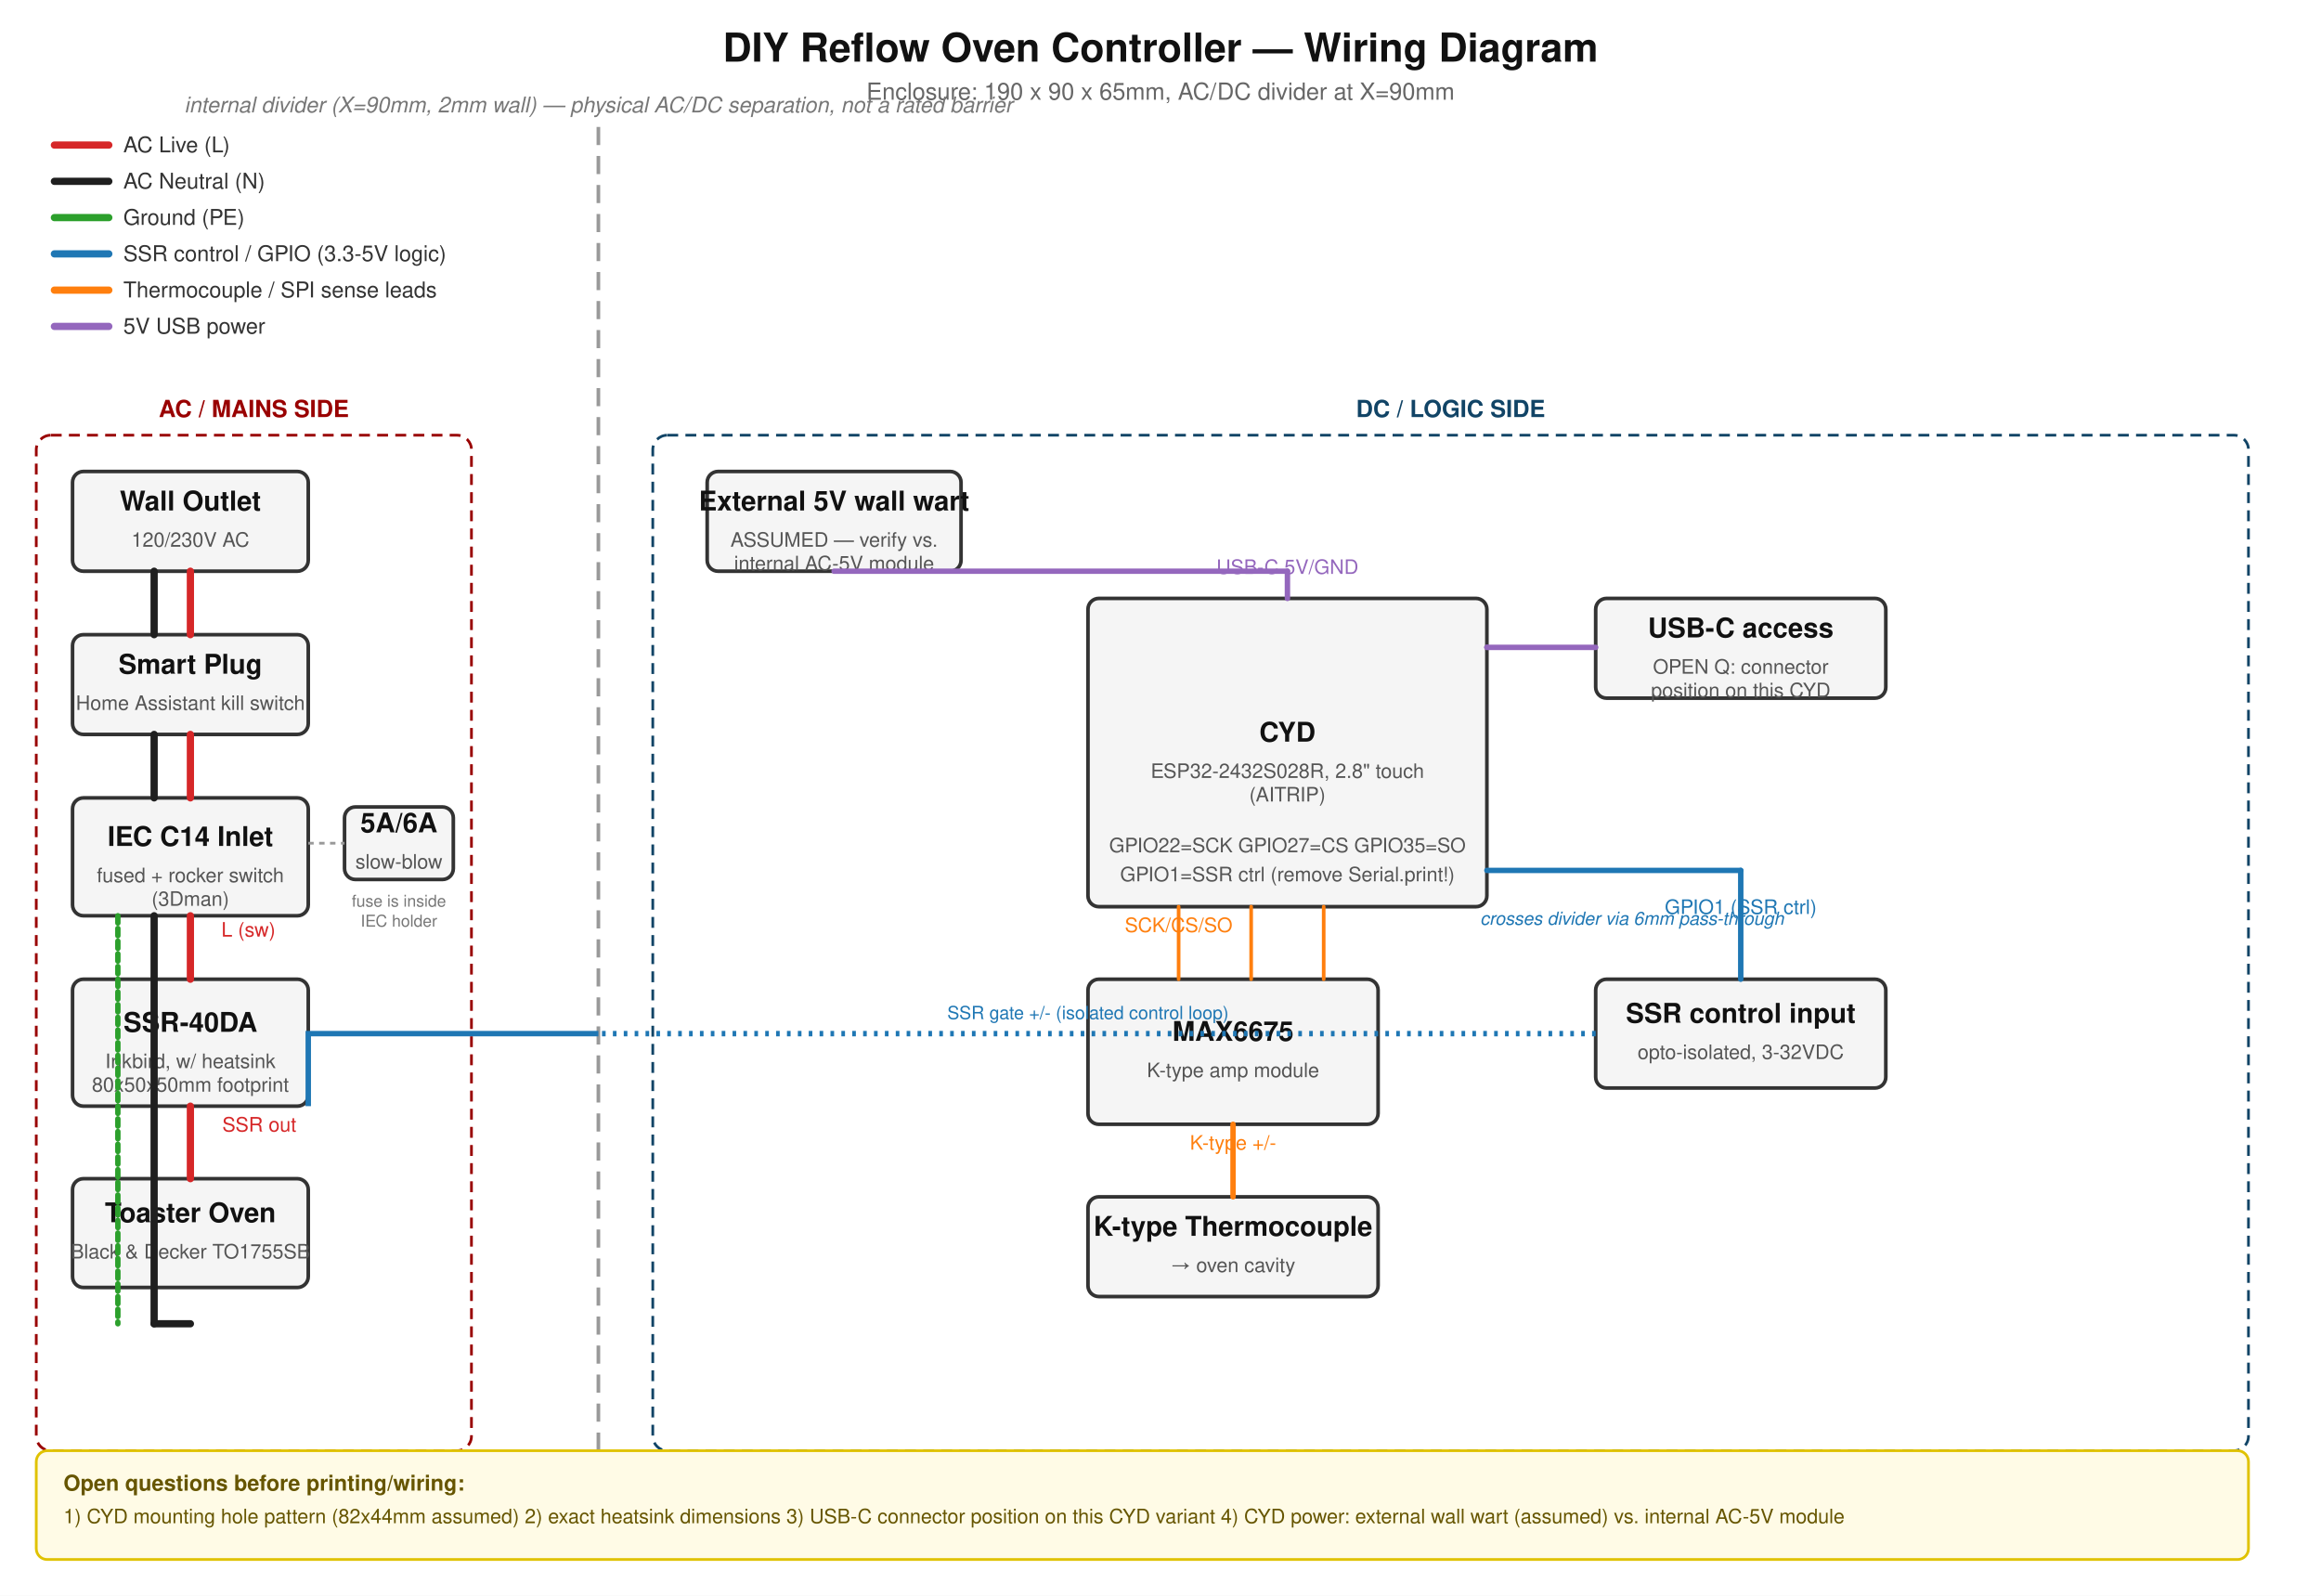
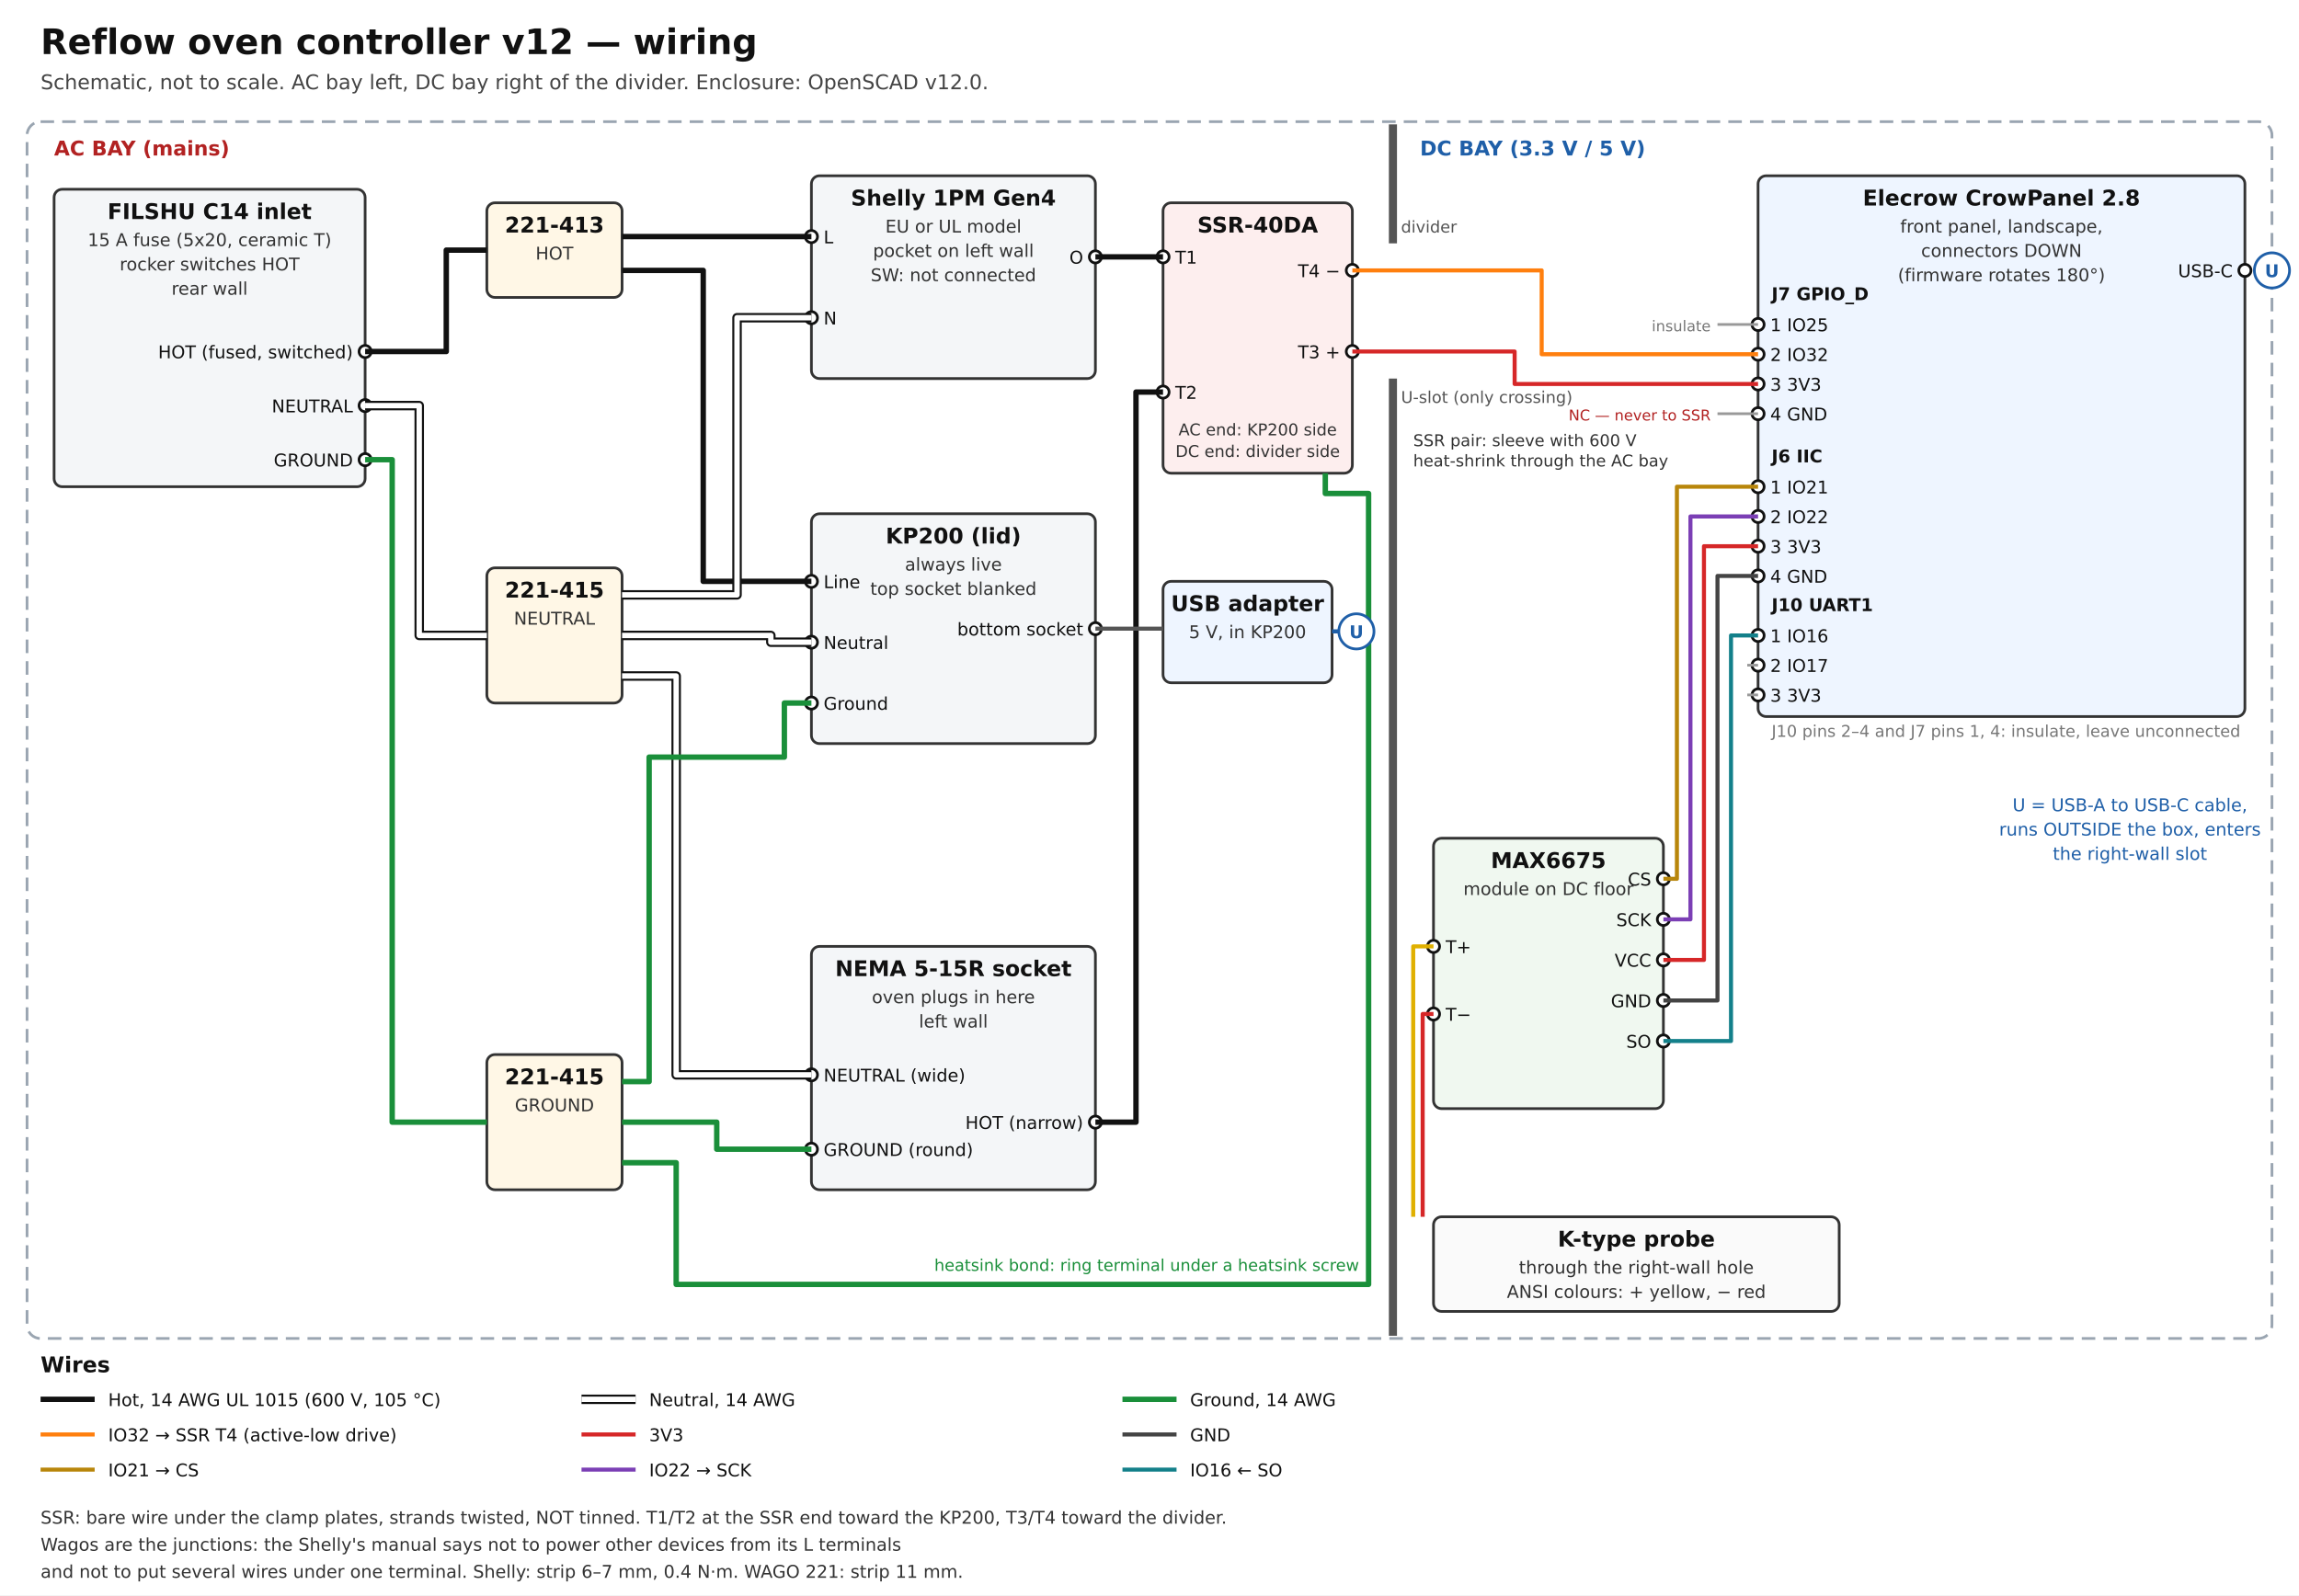
- <svg xmlns="http://www.w3.org/2000/svg" viewBox="0 0 1280 880" font-family="Helvetica,Arial,sans-serif">
-   <rect width="1280" height="880" fill="white" />
-   <text x="640.0" y="34" text-anchor="middle" font-family="Helvetica,Arial,sans-serif" font-size="22" font-weight="700" font-style="normal" fill="#111">DIY Reflow Oven Controller — Wiring Diagram</text>
-   <text x="640.0" y="55" text-anchor="middle" font-family="Helvetica,Arial,sans-serif" font-size="13" font-weight="400" font-style="normal" fill="#666">Enclosure: 190 x 90 x 65mm, AC/DC divider at X=90mm</text>
-   <line x1="30" y1="80" x2="60" y2="80" stroke="#d62728" stroke-width="4" stroke-linecap="round" />
-   <text x="68" y="84" text-anchor="start" font-family="Helvetica,Arial,sans-serif" font-size="12" font-weight="400" font-style="normal" fill="#333">AC Live (L)</text>
-   <line x1="30" y1="100" x2="60" y2="100" stroke="#1f1f1f" stroke-width="4" stroke-linecap="round" />
-   <text x="68" y="104" text-anchor="start" font-family="Helvetica,Arial,sans-serif" font-size="12" font-weight="400" font-style="normal" fill="#333">AC Neutral (N)</text>
-   <line x1="30" y1="120" x2="60" y2="120" stroke="#2ca02c" stroke-width="4" stroke-linecap="round" />
-   <text x="68" y="124" text-anchor="start" font-family="Helvetica,Arial,sans-serif" font-size="12" font-weight="400" font-style="normal" fill="#333">Ground (PE)</text>
-   <line x1="30" y1="140" x2="60" y2="140" stroke="#1f77b4" stroke-width="4" stroke-linecap="round" />
-   <text x="68" y="144" text-anchor="start" font-family="Helvetica,Arial,sans-serif" font-size="12" font-weight="400" font-style="normal" fill="#333">SSR control / GPIO (3.3-5V logic)</text>
-   <line x1="30" y1="160" x2="60" y2="160" stroke="#ff7f0e" stroke-width="4" stroke-linecap="round" />
-   <text x="68" y="164" text-anchor="start" font-family="Helvetica,Arial,sans-serif" font-size="12" font-weight="400" font-style="normal" fill="#333">Thermocouple / SPI sense leads</text>
-   <line x1="30" y1="180" x2="60" y2="180" stroke="#9467bd" stroke-width="4" stroke-linecap="round" />
-   <text x="68" y="184" text-anchor="start" font-family="Helvetica,Arial,sans-serif" font-size="12" font-weight="400" font-style="normal" fill="#333">5V USB power</text>
-   <text x="140" y="230" text-anchor="middle" font-family="Helvetica,Arial,sans-serif" font-size="13" font-weight="700" font-style="normal" fill="#990000">AC / MAINS SIDE</text>
-   <rect x="20" y="240" width="240" height="560" fill="none" stroke="#900" stroke-width="1.5" stroke-dasharray="6,4" rx="8" />
-   <rect x="40" y="260" width="130" height="55" rx="6" fill="#f5f5f5" stroke="#333333" stroke-width="2" />
-   <text x="105.0" y="281.5" text-anchor="middle" font-family="Helvetica,Arial,sans-serif" font-size="15" font-weight="600" fill="#111">Wall Outlet</text>
-   <text x="105.0" y="301.5" text-anchor="middle" font-family="Helvetica,Arial,sans-serif" font-size="11" fill="#555">120/230V AC</text>
-   <rect x="40" y="350" width="130" height="55" rx="6" fill="#f5f5f5" stroke="#333333" stroke-width="2" />
-   <text x="105.0" y="371.5" text-anchor="middle" font-family="Helvetica,Arial,sans-serif" font-size="15" font-weight="600" fill="#111">Smart Plug</text>
-   <text x="105.0" y="391.5" text-anchor="middle" font-family="Helvetica,Arial,sans-serif" font-size="11" fill="#555">Home Assistant kill switch</text>
-   <rect x="40" y="440" width="130" height="65" rx="6" fill="#f5f5f5" stroke="#333333" stroke-width="2" />
-   <text x="105.0" y="466.5" text-anchor="middle" font-family="Helvetica,Arial,sans-serif" font-size="15" font-weight="600" fill="#111">IEC C14 Inlet</text>
-   <text x="105.0" y="486.5" text-anchor="middle" font-family="Helvetica,Arial,sans-serif" font-size="11" fill="#555">fused + rocker switch</text>
-   <text x="105.0" y="499.5" text-anchor="middle" font-family="Helvetica,Arial,sans-serif" font-size="11" fill="#555">(3Dman)</text>
-   <rect x="40" y="540" width="130" height="70" rx="6" fill="#f5f5f5" stroke="#333333" stroke-width="2" />
-   <text x="105.0" y="569.0" text-anchor="middle" font-family="Helvetica,Arial,sans-serif" font-size="15" font-weight="600" fill="#111">SSR-40DA</text>
-   <text x="105.0" y="589.0" text-anchor="middle" font-family="Helvetica,Arial,sans-serif" font-size="11" fill="#555">Inkbird, w/ heatsink</text>
-   <text x="105.0" y="602.0" text-anchor="middle" font-family="Helvetica,Arial,sans-serif" font-size="11" fill="#555">80x50x50mm footprint</text>
-   <rect x="40" y="650" width="130" height="60" rx="6" fill="#f5f5f5" stroke="#333333" stroke-width="2" />
-   <text x="105.0" y="674.0" text-anchor="middle" font-family="Helvetica,Arial,sans-serif" font-size="15" font-weight="600" fill="#111">Toaster Oven</text>
-   <text x="105.0" y="694.0" text-anchor="middle" font-family="Helvetica,Arial,sans-serif" font-size="11" fill="#555">Black &amp; Decker TO1755SB</text>
-   <rect x="190" y="445" width="60" height="40" rx="6" fill="#f5f5f5" stroke="#333333" stroke-width="2" />
-   <text x="220.0" y="459.0" text-anchor="middle" font-family="Helvetica,Arial,sans-serif" font-size="15" font-weight="600" fill="#111">5A/6A</text>
-   <text x="220.0" y="479.0" text-anchor="middle" font-family="Helvetica,Arial,sans-serif" font-size="11" fill="#555">slow-blow</text>
-   <path d="M 170 465 L 190 465" stroke="#999" stroke-width="1.5" stroke-dasharray="3,3" />
-   <text x="220" y="500" text-anchor="middle" font-family="Helvetica,Arial,sans-serif" font-size="9" font-weight="400" font-style="normal" fill="#777">fuse is inside</text>
-   <text x="220" y="511" text-anchor="middle" font-family="Helvetica,Arial,sans-serif" font-size="9" font-weight="400" font-style="normal" fill="#777">IEC holder</text>
-   <line x1="105" y1="315" x2="105" y2="350" stroke="#d62728" stroke-width="4" stroke-linecap="round" />
-   <line x1="85" y1="315" x2="85" y2="350" stroke="#1f1f1f" stroke-width="4" stroke-linecap="round" />
-   <line x1="105" y1="405" x2="105" y2="440" stroke="#d62728" stroke-width="4" stroke-linecap="round" />
-   <line x1="85" y1="405" x2="85" y2="440" stroke="#1f1f1f" stroke-width="4" stroke-linecap="round" />
-   <line x1="105" y1="505" x2="105" y2="540" stroke="#d62728" stroke-width="4" stroke-linecap="round" />
-   <text x="137.0" y="516.5" text-anchor="middle" font-family="Helvetica,Arial,sans-serif" font-size="11" fill="#d62728">L (sw)</text>
-   <line x1="85" y1="505" x2="85" y2="730" stroke="#1f1f1f" stroke-width="4" stroke-linecap="round" />
-   <line x1="65" y1="505" x2="65" y2="730" stroke="#2ca02c" stroke-width="3" stroke-dasharray="4,3" stroke-linecap="round" />
-   <line x1="105" y1="610" x2="105" y2="650" stroke="#d62728" stroke-width="4" stroke-linecap="round" />
-   <text x="143.0" y="624.0" text-anchor="middle" font-family="Helvetica,Arial,sans-serif" font-size="11" fill="#d62728">SSR out</text>
-   <line x1="85" y1="730" x2="105" y2="730" stroke="#1f1f1f" stroke-width="4" stroke-linecap="round" />
-   <line x1="330" y1="70" x2="330" y2="800" stroke="#999" stroke-width="2" stroke-dasharray="10,6" />
-   <text x="330" y="62" text-anchor="middle" font-family="Helvetica,Arial,sans-serif" font-size="12" font-weight="400" font-style="italic" fill="#777">internal divider (X=90mm, 2mm wall) — physical AC/DC separation, not a rated barrier</text>
-   <text x="800" y="230" text-anchor="middle" font-family="Helvetica,Arial,sans-serif" font-size="13" font-weight="700" font-style="normal" fill="#114466">DC / LOGIC SIDE</text>
-   <rect x="360" y="240" width="880" height="560" fill="none" stroke="#146" stroke-width="1.5" stroke-dasharray="6,4" rx="8" />
-   <rect x="390" y="260" width="140" height="55" rx="6" fill="#f5f5f5" stroke="#333333" stroke-width="2" />
-   <text x="460.0" y="281.5" text-anchor="middle" font-family="Helvetica,Arial,sans-serif" font-size="15" font-weight="600" fill="#111">External 5V wall wart</text>
-   <text x="460.0" y="301.5" text-anchor="middle" font-family="Helvetica,Arial,sans-serif" font-size="11" fill="#555">ASSUMED — verify vs.</text>
-   <text x="460.0" y="314.5" text-anchor="middle" font-family="Helvetica,Arial,sans-serif" font-size="11" fill="#555">internal AC-5V module</text>
-   <rect x="600" y="330" width="220" height="170" rx="6" fill="#f5f5f5" stroke="#333333" stroke-width="2" />
-   <text x="710.0" y="409.0" text-anchor="middle" font-family="Helvetica,Arial,sans-serif" font-size="15" font-weight="600" fill="#111">CYD</text>
-   <text x="710.0" y="429.0" text-anchor="middle" font-family="Helvetica,Arial,sans-serif" font-size="11" fill="#555">ESP32-2432S028R, 2.8" touch</text>
-   <text x="710.0" y="442.0" text-anchor="middle" font-family="Helvetica,Arial,sans-serif" font-size="11" fill="#555">(AITRIP)</text>
-   <text x="710" y="470" text-anchor="middle" font-family="Helvetica,Arial,sans-serif" font-size="11" font-weight="400" font-style="normal" fill="#555">GPIO22=SCK  GPIO27=CS  GPIO35=SO</text>
-   <text x="710" y="486" text-anchor="middle" font-family="Helvetica,Arial,sans-serif" font-size="11" font-weight="400" font-style="normal" fill="#555">GPIO1=SSR ctrl (remove Serial.print!)</text>
-   <rect x="600" y="540" width="160" height="80" rx="6" fill="#f5f5f5" stroke="#333333" stroke-width="2" />
-   <text x="680.0" y="574.0" text-anchor="middle" font-family="Helvetica,Arial,sans-serif" font-size="15" font-weight="600" fill="#111">MAX6675</text>
-   <text x="680.0" y="594.0" text-anchor="middle" font-family="Helvetica,Arial,sans-serif" font-size="11" fill="#555">K-type amp module</text>
-   <rect x="600" y="660" width="160" height="55" rx="6" fill="#f5f5f5" stroke="#333333" stroke-width="2" />
-   <text x="680.0" y="681.5" text-anchor="middle" font-family="Helvetica,Arial,sans-serif" font-size="15" font-weight="600" fill="#111">K-type Thermocouple</text>
-   <text x="680.0" y="701.5" text-anchor="middle" font-family="Helvetica,Arial,sans-serif" font-size="11" fill="#555">→ oven cavity</text>
-   <rect x="880" y="540" width="160" height="60" rx="6" fill="#f5f5f5" stroke="#333333" stroke-width="2" />
-   <text x="960.0" y="564.0" text-anchor="middle" font-family="Helvetica,Arial,sans-serif" font-size="15" font-weight="600" fill="#111">SSR control input</text>
-   <text x="960.0" y="584.0" text-anchor="middle" font-family="Helvetica,Arial,sans-serif" font-size="11" fill="#555">opto-isolated, 3-32VDC</text>
-   <rect x="880" y="330" width="160" height="55" rx="6" fill="#f5f5f5" stroke="#333333" stroke-width="2" />
-   <text x="960.0" y="351.5" text-anchor="middle" font-family="Helvetica,Arial,sans-serif" font-size="15" font-weight="600" fill="#111">USB-C access</text>
-   <text x="960.0" y="371.5" text-anchor="middle" font-family="Helvetica,Arial,sans-serif" font-size="11" fill="#555">OPEN Q: connector</text>
-   <text x="960.0" y="384.5" text-anchor="middle" font-family="Helvetica,Arial,sans-serif" font-size="11" fill="#555">position on this CYD</text>
-   <line x1="460" y1="315" x2="710" y2="315" stroke="#9467bd" stroke-width="3" stroke-linecap="round" />
-   <line x1="710" y1="315" x2="710" y2="330" stroke="#9467bd" stroke-width="3" stroke-linecap="round" />
-   <text x="710.0" y="316.5" text-anchor="middle" font-family="Helvetica,Arial,sans-serif" font-size="11" fill="#9467bd">USB-C 5V/GND</text>
-   <line x1="880" y1="357" x2="820" y2="357" stroke="#9467bd" stroke-width="3" stroke-linecap="round" />
-   <line x1="820" y1="357" x2="820" y2="357" stroke="#9467bd" stroke-width="3" stroke-linecap="round" />
-   <line x1="650" y1="500" x2="650" y2="540" stroke="#ff7f0e" stroke-width="2" stroke-linecap="round" />
-   <text x="650.0" y="514.0" text-anchor="middle" font-family="Helvetica,Arial,sans-serif" font-size="11" fill="#ff7f0e">SCK/CS/SO</text>
-   <line x1="690" y1="500" x2="690" y2="540" stroke="#ff7f0e" stroke-width="2" stroke-linecap="round" />
-   <line x1="730" y1="500" x2="730" y2="540" stroke="#ff7f0e" stroke-width="2" stroke-linecap="round" />
-   <line x1="680" y1="620" x2="680" y2="660" stroke="#ff7f0e" stroke-width="3" stroke-linecap="round" />
-   <text x="680.0" y="634.0" text-anchor="middle" font-family="Helvetica,Arial,sans-serif" font-size="11" fill="#ff7f0e">K-type +/-</text>
-   <line x1="820" y1="480" x2="960" y2="480" stroke="#1f77b4" stroke-width="3" stroke-linecap="round" />
-   <line x1="960" y1="480" x2="960" y2="540" stroke="#1f77b4" stroke-width="3" stroke-linecap="round" />
-   <text x="960.0" y="504.0" text-anchor="middle" font-family="Helvetica,Arial,sans-serif" font-size="11" fill="#1f77b4">GPIO1 (SSR ctrl)</text>
-   <text x="900" y="510" text-anchor="middle" font-family="Helvetica,Arial,sans-serif" font-size="10" font-weight="400" font-style="italic" fill="#1f77b4">crosses divider via 6mm pass-through</text>
-   <path d="M 880 570 L 330 570" stroke="#1f77b4" stroke-width="3" fill="none" stroke-dasharray="2,4" />
-   <path d="M 330 570 L 170 570 L 170 610" stroke="#1f77b4" stroke-width="3" fill="none" />
-   <text x="600" y="562" text-anchor="middle" font-family="Helvetica,Arial,sans-serif" font-size="10" font-weight="400" font-style="normal" fill="#1f77b4">SSR gate +/- (isolated control loop)</text>
-   <rect x="20" y="800" width="1220" height="60" fill="#fffbe6" stroke="#e0c200" stroke-width="1.5" rx="6" />
-   <text x="35" y="822" text-anchor="start" font-family="Helvetica,Arial,sans-serif" font-size="12" font-weight="600" font-style="normal" fill="#665500">Open questions before printing/wiring:</text>
-   <text x="35" y="840" text-anchor="start" font-family="Helvetica,Arial,sans-serif" font-size="11" font-weight="400" font-style="normal" fill="#665500">1) CYD mounting hole pattern (82x44mm assumed)   2) exact heatsink dimensions   3) USB-C connector position on this CYD variant   4) CYD power: external wall wart (assumed) vs. internal AC-5V module</text>
+ <svg xmlns="http://www.w3.org/2000/svg" width="1700" height="1180" viewBox="0 0 1700 1180">
+   <rect width="1700" height="1180" fill="#ffffff" />
+   <text x="30" y="40" font-family="DejaVu Sans, Arial, sans-serif" font-size="26" font-weight="bold" text-anchor="start" fill="#111">Reflow oven controller v12 — wiring</text>
+   <text x="30" y="66" font-family="DejaVu Sans, Arial, sans-serif" font-size="15" font-weight="normal" text-anchor="start" fill="#444">Schematic, not to scale. AC bay left, DC bay right of the divider. Enclosure: OpenSCAD v12.0.</text>
+   <rect x="20" y="90" width="1660" height="900" rx="10" fill="none" stroke="#9aa5b1" stroke-width="2" stroke-dasharray="10,6" />
+   <text x="40" y="115" font-family="DejaVu Sans, Arial, sans-serif" font-size="15" font-weight="bold" text-anchor="start" fill="#b22222">AC BAY (mains)</text>
+   <text x="1050" y="115" font-family="DejaVu Sans, Arial, sans-serif" font-size="15" font-weight="bold" text-anchor="start" fill="#1f5fa8">DC BAY (3.3 V / 5 V)</text>
+   <line x1="1030" y1="92" x2="1030" y2="180" stroke="#555" stroke-width="6" />
+   <line x1="1030" y1="280" x2="1030" y2="988" stroke="#555" stroke-width="6" />
+   <text x="1036" y="172" font-family="DejaVu Sans, Arial, sans-serif" font-size="12" font-weight="normal" text-anchor="start" fill="#555">divider</text>
+   <text x="1036" y="298" font-family="DejaVu Sans, Arial, sans-serif" font-size="12" font-weight="normal" text-anchor="start" fill="#555">U-slot (only crossing)</text>
+   <rect x="40" y="140" width="230" height="220" rx="6" fill="#f4f6f8" stroke="#333" stroke-width="2" />
+   <text x="155.0" y="162" font-family="DejaVu Sans, Arial, sans-serif" font-size="16" font-weight="bold" text-anchor="middle" fill="#111">FILSHU C14 inlet</text>
+   <text x="155.0" y="182" font-family="DejaVu Sans, Arial, sans-serif" font-size="13" font-weight="normal" text-anchor="middle" fill="#333">15 A fuse (5x20, ceramic T)</text>
+   <text x="155.0" y="200" font-family="DejaVu Sans, Arial, sans-serif" font-size="13" font-weight="normal" text-anchor="middle" fill="#333">rocker switches HOT</text>
+   <text x="155.0" y="218" font-family="DejaVu Sans, Arial, sans-serif" font-size="13" font-weight="normal" text-anchor="middle" fill="#333">rear wall</text>
+   <circle cx="270" cy="260" r="4.5" fill="#fff" stroke="#111" stroke-width="2" />
+   <text x="261" y="265" font-family="DejaVu Sans, Arial, sans-serif" font-size="13" font-weight="normal" text-anchor="end" fill="#111">HOT (fused, switched)</text>
+   <circle cx="270" cy="300" r="4.5" fill="#fff" stroke="#111" stroke-width="2" />
+   <text x="261" y="305" font-family="DejaVu Sans, Arial, sans-serif" font-size="13" font-weight="normal" text-anchor="end" fill="#111">NEUTRAL</text>
+   <circle cx="270" cy="340" r="4.5" fill="#fff" stroke="#111" stroke-width="2" />
+   <text x="261" y="345" font-family="DejaVu Sans, Arial, sans-serif" font-size="13" font-weight="normal" text-anchor="end" fill="#111">GROUND</text>
+   <rect x="360" y="150" width="100" height="70" rx="6" fill="#fff7e6" stroke="#333" stroke-width="2" />
+   <text x="410.0" y="172" font-family="DejaVu Sans, Arial, sans-serif" font-size="16" font-weight="bold" text-anchor="middle" fill="#111">221-413</text>
+   <text x="410.0" y="192" font-family="DejaVu Sans, Arial, sans-serif" font-size="13" font-weight="normal" text-anchor="middle" fill="#333">HOT</text>
+   <rect x="360" y="420" width="100" height="100" rx="6" fill="#fff7e6" stroke="#333" stroke-width="2" />
+   <text x="410.0" y="442" font-family="DejaVu Sans, Arial, sans-serif" font-size="16" font-weight="bold" text-anchor="middle" fill="#111">221-415</text>
+   <text x="410.0" y="462" font-family="DejaVu Sans, Arial, sans-serif" font-size="13" font-weight="normal" text-anchor="middle" fill="#333">NEUTRAL</text>
+   <rect x="360" y="780" width="100" height="100" rx="6" fill="#fff7e6" stroke="#333" stroke-width="2" />
+   <text x="410.0" y="802" font-family="DejaVu Sans, Arial, sans-serif" font-size="16" font-weight="bold" text-anchor="middle" fill="#111">221-415</text>
+   <text x="410.0" y="822" font-family="DejaVu Sans, Arial, sans-serif" font-size="13" font-weight="normal" text-anchor="middle" fill="#333">GROUND</text>
+   <rect x="600" y="130" width="210" height="150" rx="6" fill="#f4f6f8" stroke="#333" stroke-width="2" />
+   <text x="705.0" y="152" font-family="DejaVu Sans, Arial, sans-serif" font-size="16" font-weight="bold" text-anchor="middle" fill="#111">Shelly 1PM Gen4</text>
+   <text x="705.0" y="172" font-family="DejaVu Sans, Arial, sans-serif" font-size="13" font-weight="normal" text-anchor="middle" fill="#333">EU or UL model</text>
+   <text x="705.0" y="190" font-family="DejaVu Sans, Arial, sans-serif" font-size="13" font-weight="normal" text-anchor="middle" fill="#333">pocket on left wall</text>
+   <text x="705.0" y="208" font-family="DejaVu Sans, Arial, sans-serif" font-size="13" font-weight="normal" text-anchor="middle" fill="#333">SW: not connected</text>
+   <circle cx="600" cy="175" r="4.5" fill="#fff" stroke="#111" stroke-width="2" />
+   <text x="609" y="180" font-family="DejaVu Sans, Arial, sans-serif" font-size="13" font-weight="normal" text-anchor="start" fill="#111">L</text>
+   <circle cx="600" cy="235" r="4.5" fill="#fff" stroke="#111" stroke-width="2" />
+   <text x="609" y="240" font-family="DejaVu Sans, Arial, sans-serif" font-size="13" font-weight="normal" text-anchor="start" fill="#111">N</text>
+   <circle cx="810" cy="190" r="4.5" fill="#fff" stroke="#111" stroke-width="2" />
+   <text x="801" y="195" font-family="DejaVu Sans, Arial, sans-serif" font-size="13" font-weight="normal" text-anchor="end" fill="#111">O</text>
+   <rect x="600" y="380" width="210" height="170" rx="6" fill="#f4f6f8" stroke="#333" stroke-width="2" />
+   <text x="705.0" y="402" font-family="DejaVu Sans, Arial, sans-serif" font-size="16" font-weight="bold" text-anchor="middle" fill="#111">KP200 (lid)</text>
+   <text x="705.0" y="422" font-family="DejaVu Sans, Arial, sans-serif" font-size="13" font-weight="normal" text-anchor="middle" fill="#333">always live</text>
+   <text x="705.0" y="440" font-family="DejaVu Sans, Arial, sans-serif" font-size="13" font-weight="normal" text-anchor="middle" fill="#333">top socket blanked</text>
+   <circle cx="600" cy="430" r="4.5" fill="#fff" stroke="#111" stroke-width="2" />
+   <text x="609" y="435" font-family="DejaVu Sans, Arial, sans-serif" font-size="13" font-weight="normal" text-anchor="start" fill="#111">Line</text>
+   <circle cx="600" cy="475" r="4.5" fill="#fff" stroke="#111" stroke-width="2" />
+   <text x="609" y="480" font-family="DejaVu Sans, Arial, sans-serif" font-size="13" font-weight="normal" text-anchor="start" fill="#111">Neutral</text>
+   <circle cx="600" cy="520" r="4.5" fill="#fff" stroke="#111" stroke-width="2" />
+   <text x="609" y="525" font-family="DejaVu Sans, Arial, sans-serif" font-size="13" font-weight="normal" text-anchor="start" fill="#111">Ground</text>
+   <circle cx="810" cy="465" r="4.5" fill="#fff" stroke="#111" stroke-width="2" />
+   <text x="801" y="470" font-family="DejaVu Sans, Arial, sans-serif" font-size="13" font-weight="normal" text-anchor="end" fill="#111">bottom socket</text>
+   <rect x="860" y="430" width="125" height="75" rx="6" fill="#eef5ff" stroke="#333" stroke-width="2" />
+   <text x="922.5" y="452" font-family="DejaVu Sans, Arial, sans-serif" font-size="16" font-weight="bold" text-anchor="middle" fill="#111">USB adapter</text>
+   <text x="922.5" y="472" font-family="DejaVu Sans, Arial, sans-serif" font-size="13" font-weight="normal" text-anchor="middle" fill="#333">5 V, in KP200</text>
+   <rect x="600" y="700" width="210" height="180" rx="6" fill="#f4f6f8" stroke="#333" stroke-width="2" />
+   <text x="705.0" y="722" font-family="DejaVu Sans, Arial, sans-serif" font-size="16" font-weight="bold" text-anchor="middle" fill="#111">NEMA 5-15R socket</text>
+   <text x="705.0" y="742" font-family="DejaVu Sans, Arial, sans-serif" font-size="13" font-weight="normal" text-anchor="middle" fill="#333">oven plugs in here</text>
+   <text x="705.0" y="760" font-family="DejaVu Sans, Arial, sans-serif" font-size="13" font-weight="normal" text-anchor="middle" fill="#333">left wall</text>
+   <circle cx="810" cy="830" r="4.5" fill="#fff" stroke="#111" stroke-width="2" />
+   <text x="801" y="835" font-family="DejaVu Sans, Arial, sans-serif" font-size="13" font-weight="normal" text-anchor="end" fill="#111">HOT (narrow)</text>
+   <circle cx="600" cy="795" r="4.5" fill="#fff" stroke="#111" stroke-width="2" />
+   <text x="609" y="800" font-family="DejaVu Sans, Arial, sans-serif" font-size="13" font-weight="normal" text-anchor="start" fill="#111">NEUTRAL (wide)</text>
+   <circle cx="600" cy="850" r="4.5" fill="#fff" stroke="#111" stroke-width="2" />
+   <text x="609" y="855" font-family="DejaVu Sans, Arial, sans-serif" font-size="13" font-weight="normal" text-anchor="start" fill="#111">GROUND (round)</text>
+   <rect x="860" y="150" width="140" height="200" rx="6" fill="#fdeeee" stroke="#333" stroke-width="2" />
+   <text x="930.0" y="172" font-family="DejaVu Sans, Arial, sans-serif" font-size="16" font-weight="bold" text-anchor="middle" fill="#111">SSR-40DA</text>
+   <text x="930" y="322" font-family="DejaVu Sans, Arial, sans-serif" font-size="12" font-weight="normal" text-anchor="middle" fill="#333">AC end: KP200 side</text>
+   <text x="930" y="338" font-family="DejaVu Sans, Arial, sans-serif" font-size="12" font-weight="normal" text-anchor="middle" fill="#333">DC end: divider side</text>
+   <circle cx="860" cy="190" r="4.5" fill="#fff" stroke="#111" stroke-width="2" />
+   <text x="869" y="195" font-family="DejaVu Sans, Arial, sans-serif" font-size="13" font-weight="normal" text-anchor="start" fill="#111">T1</text>
+   <circle cx="860" cy="290" r="4.5" fill="#fff" stroke="#111" stroke-width="2" />
+   <text x="869" y="295" font-family="DejaVu Sans, Arial, sans-serif" font-size="13" font-weight="normal" text-anchor="start" fill="#111">T2</text>
+   <circle cx="1000" cy="200" r="4.5" fill="#fff" stroke="#111" stroke-width="2" />
+   <text x="991" y="205" font-family="DejaVu Sans, Arial, sans-serif" font-size="13" font-weight="normal" text-anchor="end" fill="#111">T4 −</text>
+   <circle cx="1000" cy="260" r="4.5" fill="#fff" stroke="#111" stroke-width="2" />
+   <text x="991" y="265" font-family="DejaVu Sans, Arial, sans-serif" font-size="13" font-weight="normal" text-anchor="end" fill="#111">T3 +</text>
+   <polyline points="270,260 330,260 330,185 360,185" fill="none" stroke="#111111" stroke-width="4" stroke-linejoin="round" />
+   <polyline points="460,175 600,175" fill="none" stroke="#111111" stroke-width="4" stroke-linejoin="round" />
+   <polyline points="460,200 520,200 520,430 600,430" fill="none" stroke="#111111" stroke-width="4" stroke-linejoin="round" />
+   <polyline points="270,300 310,300 310,470 360,470" fill="none" stroke="#111" stroke-width="7" stroke-linejoin="round" />
+   <polyline points="270,300 310,300 310,470 360,470" fill="none" stroke="#ffffff" stroke-width="4" stroke-linejoin="round" />
+   <polyline points="460,440 545,440 545,235 600,235" fill="none" stroke="#111" stroke-width="7" stroke-linejoin="round" />
+   <polyline points="460,440 545,440 545,235 600,235" fill="none" stroke="#ffffff" stroke-width="4" stroke-linejoin="round" />
+   <polyline points="460,470 570,470 570,475 600,475" fill="none" stroke="#111" stroke-width="7" stroke-linejoin="round" />
+   <polyline points="460,470 570,470 570,475 600,475" fill="none" stroke="#ffffff" stroke-width="4" stroke-linejoin="round" />
+   <polyline points="460,500 500,500 500,795 600,795" fill="none" stroke="#111" stroke-width="7" stroke-linejoin="round" />
+   <polyline points="460,500 500,500 500,795 600,795" fill="none" stroke="#ffffff" stroke-width="4" stroke-linejoin="round" />
+   <polyline points="270,340 290,340 290,830 360,830" fill="none" stroke="#1a8f3a" stroke-width="4" stroke-linejoin="round" />
+   <polyline points="460,800 480,800 480,560 580,560 580,520 600,520" fill="none" stroke="#1a8f3a" stroke-width="4" stroke-linejoin="round" />
+   <polyline points="460,830 530,830 530,850 600,850" fill="none" stroke="#1a8f3a" stroke-width="4" stroke-linejoin="round" />
+   <polyline points="460,860 500,860 500,950 1012,950 1012,365 980,365 980,350" fill="none" stroke="#1a8f3a" stroke-width="4" stroke-linejoin="round" />
+   <text x="1005" y="940" font-family="DejaVu Sans, Arial, sans-serif" font-size="12" font-weight="normal" text-anchor="end" fill="#1a8f3a">heatsink bond: ring terminal under a heatsink screw</text>
+   <polyline points="810,190 860,190" fill="none" stroke="#111111" stroke-width="4" stroke-linejoin="round" />
+   <text x="835" y="182" font-family="DejaVu Sans, Arial, sans-serif" font-size="11" font-weight="normal" text-anchor="start" fill="#111" />
+   <polyline points="860,290 840,290 840,830 810,830" fill="none" stroke="#111111" stroke-width="4" stroke-linejoin="round" />
+   <polyline points="810,465 860,465" fill="none" stroke="#555" stroke-width="3" stroke-linejoin="round" />
+   <text x="500" y="1010" font-family="DejaVu Sans, Arial, sans-serif" font-size="12" font-weight="normal" text-anchor="start" fill="#111" />
+   <rect x="1300" y="130" width="360" height="400" rx="6" fill="#eef5ff" stroke="#333" stroke-width="2" />
+   <text x="1480.0" y="152" font-family="DejaVu Sans, Arial, sans-serif" font-size="16" font-weight="bold" text-anchor="middle" fill="#111">Elecrow CrowPanel 2.8</text>
+   <text x="1480.0" y="172" font-family="DejaVu Sans, Arial, sans-serif" font-size="13" font-weight="normal" text-anchor="middle" fill="#333">front panel, landscape,</text>
+   <text x="1480.0" y="190" font-family="DejaVu Sans, Arial, sans-serif" font-size="13" font-weight="normal" text-anchor="middle" fill="#333">connectors DOWN</text>
+   <text x="1480.0" y="208" font-family="DejaVu Sans, Arial, sans-serif" font-size="13" font-weight="normal" text-anchor="middle" fill="#333">(firmware rotates 180°)</text>
+   <text x="1310" y="222" font-family="DejaVu Sans, Arial, sans-serif" font-size="13" font-weight="bold" text-anchor="start" fill="#111">J7 GPIO_D</text>
+   <text x="1310" y="342" font-family="DejaVu Sans, Arial, sans-serif" font-size="13" font-weight="bold" text-anchor="start" fill="#111">J6 IIC</text>
+   <text x="1310" y="452" font-family="DejaVu Sans, Arial, sans-serif" font-size="13" font-weight="bold" text-anchor="start" fill="#111">J10 UART1</text>
+   <circle cx="1300" cy="240" r="4.5" fill="#fff" stroke="#111" stroke-width="2" />
+   <text x="1309" y="245" font-family="DejaVu Sans, Arial, sans-serif" font-size="13" font-weight="normal" text-anchor="start" fill="#111">1 IO25</text>
+   <circle cx="1300" cy="262" r="4.5" fill="#fff" stroke="#111" stroke-width="2" />
+   <text x="1309" y="267" font-family="DejaVu Sans, Arial, sans-serif" font-size="13" font-weight="normal" text-anchor="start" fill="#111">2 IO32</text>
+   <circle cx="1300" cy="284" r="4.5" fill="#fff" stroke="#111" stroke-width="2" />
+   <text x="1309" y="289" font-family="DejaVu Sans, Arial, sans-serif" font-size="13" font-weight="normal" text-anchor="start" fill="#111">3 3V3</text>
+   <circle cx="1300" cy="306" r="4.5" fill="#fff" stroke="#111" stroke-width="2" />
+   <text x="1309" y="311" font-family="DejaVu Sans, Arial, sans-serif" font-size="13" font-weight="normal" text-anchor="start" fill="#111">4 GND</text>
+   <circle cx="1300" cy="360" r="4.5" fill="#fff" stroke="#111" stroke-width="2" />
+   <text x="1309" y="365" font-family="DejaVu Sans, Arial, sans-serif" font-size="13" font-weight="normal" text-anchor="start" fill="#111">1 IO21</text>
+   <circle cx="1300" cy="382" r="4.5" fill="#fff" stroke="#111" stroke-width="2" />
+   <text x="1309" y="387" font-family="DejaVu Sans, Arial, sans-serif" font-size="13" font-weight="normal" text-anchor="start" fill="#111">2 IO22</text>
+   <circle cx="1300" cy="404" r="4.5" fill="#fff" stroke="#111" stroke-width="2" />
+   <text x="1309" y="409" font-family="DejaVu Sans, Arial, sans-serif" font-size="13" font-weight="normal" text-anchor="start" fill="#111">3 3V3</text>
+   <circle cx="1300" cy="426" r="4.5" fill="#fff" stroke="#111" stroke-width="2" />
+   <text x="1309" y="431" font-family="DejaVu Sans, Arial, sans-serif" font-size="13" font-weight="normal" text-anchor="start" fill="#111">4 GND</text>
+   <circle cx="1300" cy="470" r="4.5" fill="#fff" stroke="#111" stroke-width="2" />
+   <text x="1309" y="475" font-family="DejaVu Sans, Arial, sans-serif" font-size="13" font-weight="normal" text-anchor="start" fill="#111">1 IO16</text>
+   <circle cx="1300" cy="492" r="4.5" fill="#fff" stroke="#111" stroke-width="2" />
+   <text x="1309" y="497" font-family="DejaVu Sans, Arial, sans-serif" font-size="13" font-weight="normal" text-anchor="start" fill="#111">2 IO17</text>
+   <circle cx="1300" cy="514" r="4.5" fill="#fff" stroke="#111" stroke-width="2" />
+   <text x="1309" y="519" font-family="DejaVu Sans, Arial, sans-serif" font-size="13" font-weight="normal" text-anchor="start" fill="#111">3 3V3</text>
+   <circle cx="1660" cy="200" r="4.5" fill="#fff" stroke="#111" stroke-width="2" />
+   <text x="1651" y="205" font-family="DejaVu Sans, Arial, sans-serif" font-size="13" font-weight="normal" text-anchor="end" fill="#111">USB-C</text>
+   <rect x="1060" y="620" width="170" height="200" rx="6" fill="#f0f8f0" stroke="#333" stroke-width="2" />
+   <text x="1145.0" y="642" font-family="DejaVu Sans, Arial, sans-serif" font-size="16" font-weight="bold" text-anchor="middle" fill="#111">MAX6675</text>
+   <text x="1145.0" y="662" font-family="DejaVu Sans, Arial, sans-serif" font-size="13" font-weight="normal" text-anchor="middle" fill="#333">module on DC floor</text>
+   <circle cx="1230" cy="650" r="4.5" fill="#fff" stroke="#111" stroke-width="2" />
+   <text x="1221" y="655" font-family="DejaVu Sans, Arial, sans-serif" font-size="13" font-weight="normal" text-anchor="end" fill="#111">CS</text>
+   <circle cx="1230" cy="680" r="4.5" fill="#fff" stroke="#111" stroke-width="2" />
+   <text x="1221" y="685" font-family="DejaVu Sans, Arial, sans-serif" font-size="13" font-weight="normal" text-anchor="end" fill="#111">SCK</text>
+   <circle cx="1230" cy="710" r="4.5" fill="#fff" stroke="#111" stroke-width="2" />
+   <text x="1221" y="715" font-family="DejaVu Sans, Arial, sans-serif" font-size="13" font-weight="normal" text-anchor="end" fill="#111">VCC</text>
+   <circle cx="1230" cy="740" r="4.5" fill="#fff" stroke="#111" stroke-width="2" />
+   <text x="1221" y="745" font-family="DejaVu Sans, Arial, sans-serif" font-size="13" font-weight="normal" text-anchor="end" fill="#111">GND</text>
+   <circle cx="1230" cy="770" r="4.5" fill="#fff" stroke="#111" stroke-width="2" />
+   <text x="1221" y="775" font-family="DejaVu Sans, Arial, sans-serif" font-size="13" font-weight="normal" text-anchor="end" fill="#111">SO</text>
+   <circle cx="1060" cy="700" r="4.5" fill="#fff" stroke="#111" stroke-width="2" />
+   <text x="1069" y="705" font-family="DejaVu Sans, Arial, sans-serif" font-size="13" font-weight="normal" text-anchor="start" fill="#111">T+</text>
+   <circle cx="1060" cy="750" r="4.5" fill="#fff" stroke="#111" stroke-width="2" />
+   <text x="1069" y="755" font-family="DejaVu Sans, Arial, sans-serif" font-size="13" font-weight="normal" text-anchor="start" fill="#111">T−</text>
+   <polyline points="1060,700 1045,700 1045,900" fill="none" stroke="#e0b000" stroke-width="3" stroke-linejoin="round" />
+   <polyline points="1060,750 1052,750 1052,900" fill="none" stroke="#d62728" stroke-width="3" stroke-linejoin="round" />
+   <rect x="1060" y="900" width="300" height="70" rx="6" fill="#fafafa" stroke="#333" stroke-width="2" />
+   <text x="1210.0" y="922" font-family="DejaVu Sans, Arial, sans-serif" font-size="16" font-weight="bold" text-anchor="middle" fill="#111">K-type probe</text>
+   <text x="1210.0" y="942" font-family="DejaVu Sans, Arial, sans-serif" font-size="13" font-weight="normal" text-anchor="middle" fill="#333">through the right-wall hole</text>
+   <text x="1210.0" y="960" font-family="DejaVu Sans, Arial, sans-serif" font-size="13" font-weight="normal" text-anchor="middle" fill="#333">ANSI colours: + yellow, − red</text>
+   <polyline points="1300,262 1140,262 1140,200 1000,200" fill="none" stroke="#ff7f0e" stroke-width="3" stroke-linejoin="round" />
+   <polyline points="1300,284 1120,284 1120,260 1000,260" fill="none" stroke="#d62728" stroke-width="3" stroke-linejoin="round" />
+   <text x="1045" y="330" font-family="DejaVu Sans, Arial, sans-serif" font-size="12" font-weight="normal" text-anchor="start" fill="#333">SSR pair: sleeve with 600 V</text>
+   <text x="1045" y="345" font-family="DejaVu Sans, Arial, sans-serif" font-size="12" font-weight="normal" text-anchor="start" fill="#333">heat-shrink through the AC bay</text>
+   <polyline points="1300,240 1270,240" fill="none" stroke="#999" stroke-width="2" stroke-linejoin="round" />
+   <text x="1265" y="245" font-family="DejaVu Sans, Arial, sans-serif" font-size="11" font-weight="normal" text-anchor="end" fill="#777">insulate</text>
+   <polyline points="1300,306 1270,306" fill="none" stroke="#999" stroke-width="2" stroke-linejoin="round" />
+   <text x="1265" y="311" font-family="DejaVu Sans, Arial, sans-serif" font-size="11" font-weight="normal" text-anchor="end" fill="#b22222">NC — never to SSR</text>
+   <polyline points="1300,360 1240,360 1240,650 1230,650" fill="none" stroke="#b8860b" stroke-width="3" stroke-linejoin="round" />
+   <polyline points="1300,382 1250,382 1250,680 1230,680" fill="none" stroke="#7b3fb5" stroke-width="3" stroke-linejoin="round" />
+   <polyline points="1300,404 1260,404 1260,710 1230,710" fill="none" stroke="#d62728" stroke-width="3" stroke-linejoin="round" />
+   <polyline points="1300,426 1270,426 1270,740 1230,740" fill="none" stroke="#444444" stroke-width="3" stroke-linejoin="round" />
+   <polyline points="1300,470 1280,470 1280,770 1230,770" fill="none" stroke="#13808a" stroke-width="3" stroke-linejoin="round" />
+   <polyline points="1300,492 1292,492" fill="none" stroke="#999" stroke-width="2" stroke-linejoin="round" />
+   <polyline points="1300,514 1292,514" fill="none" stroke="#999" stroke-width="2" stroke-linejoin="round" />
+   <text x="1310" y="545" font-family="DejaVu Sans, Arial, sans-serif" font-size="12" font-weight="normal" text-anchor="start" fill="#777">J10 pins 2–4 and J7 pins 1, 4: insulate, leave unconnected</text>
+   <circle cx="1003" cy="467" r="13" fill="#fff" stroke="#1f5fa8" stroke-width="2" />
+   <text x="1003" y="472" font-family="DejaVu Sans, Arial, sans-serif" font-size="13" font-weight="bold" text-anchor="middle" fill="#1f5fa8">U</text>
+   <polyline points="985,467 990,467" fill="none" stroke="#1f5fa8" stroke-width="3" stroke-linejoin="round" />
+   <circle cx="1680" cy="200" r="13" fill="#fff" stroke="#1f5fa8" stroke-width="2" />
+   <text x="1680" y="205" font-family="DejaVu Sans, Arial, sans-serif" font-size="13" font-weight="bold" text-anchor="middle" fill="#1f5fa8">U</text>
+   <text x="1575" y="600" font-family="DejaVu Sans, Arial, sans-serif" font-size="13" font-weight="normal" text-anchor="middle" fill="#1f5fa8">U = USB-A to USB-C cable,</text>
+   <text x="1575" y="618" font-family="DejaVu Sans, Arial, sans-serif" font-size="13" font-weight="normal" text-anchor="middle" fill="#1f5fa8">runs OUTSIDE the box, enters</text>
+   <text x="1575" y="636" font-family="DejaVu Sans, Arial, sans-serif" font-size="13" font-weight="normal" text-anchor="middle" fill="#1f5fa8">the right-wall slot</text>
+   <text x="30" y="1015" font-family="DejaVu Sans, Arial, sans-serif" font-size="16" font-weight="bold" text-anchor="start" fill="#111">Wires</text>
+   <polyline points="30,1035 70,1035" fill="none" stroke="#111111" stroke-width="4" stroke-linejoin="round" />
+   <text x="80" y="1040" font-family="DejaVu Sans, Arial, sans-serif" font-size="13" font-weight="normal" text-anchor="start" fill="#111">Hot, 14 AWG UL 1015 (600 V, 105 °C)</text>
+   <polyline points="430,1035 470,1035" fill="none" stroke="#111" stroke-width="7" stroke-linejoin="round" />
+   <polyline points="430,1035 470,1035" fill="none" stroke="#ffffff" stroke-width="4" stroke-linejoin="round" />
+   <text x="480" y="1040" font-family="DejaVu Sans, Arial, sans-serif" font-size="13" font-weight="normal" text-anchor="start" fill="#111">Neutral, 14 AWG</text>
+   <polyline points="830,1035 870,1035" fill="none" stroke="#1a8f3a" stroke-width="4" stroke-linejoin="round" />
+   <text x="880" y="1040" font-family="DejaVu Sans, Arial, sans-serif" font-size="13" font-weight="normal" text-anchor="start" fill="#111">Ground, 14 AWG</text>
+   <polyline points="30,1061 70,1061" fill="none" stroke="#ff7f0e" stroke-width="3" stroke-linejoin="round" />
+   <text x="80" y="1066" font-family="DejaVu Sans, Arial, sans-serif" font-size="13" font-weight="normal" text-anchor="start" fill="#111">IO32 → SSR T4 (active-low drive)</text>
+   <polyline points="430,1061 470,1061" fill="none" stroke="#d62728" stroke-width="3" stroke-linejoin="round" />
+   <text x="480" y="1066" font-family="DejaVu Sans, Arial, sans-serif" font-size="13" font-weight="normal" text-anchor="start" fill="#111">3V3</text>
+   <polyline points="830,1061 870,1061" fill="none" stroke="#444444" stroke-width="3" stroke-linejoin="round" />
+   <text x="880" y="1066" font-family="DejaVu Sans, Arial, sans-serif" font-size="13" font-weight="normal" text-anchor="start" fill="#111">GND</text>
+   <polyline points="30,1087 70,1087" fill="none" stroke="#b8860b" stroke-width="3" stroke-linejoin="round" />
+   <text x="80" y="1092" font-family="DejaVu Sans, Arial, sans-serif" font-size="13" font-weight="normal" text-anchor="start" fill="#111">IO21 → CS</text>
+   <polyline points="430,1087 470,1087" fill="none" stroke="#7b3fb5" stroke-width="3" stroke-linejoin="round" />
+   <text x="480" y="1092" font-family="DejaVu Sans, Arial, sans-serif" font-size="13" font-weight="normal" text-anchor="start" fill="#111">IO22 → SCK</text>
+   <polyline points="830,1087 870,1087" fill="none" stroke="#13808a" stroke-width="3" stroke-linejoin="round" />
+   <text x="880" y="1092" font-family="DejaVu Sans, Arial, sans-serif" font-size="13" font-weight="normal" text-anchor="start" fill="#111">IO16 ← SO</text>
+   <text x="1230" y="1040" font-family="DejaVu Sans, Arial, sans-serif" font-size="12" font-weight="normal" text-anchor="start" fill="#111" />
+   <text x="1230" y="1062" font-family="DejaVu Sans, Arial, sans-serif" font-size="12" font-weight="normal" text-anchor="start" fill="#111" />
+   <text x="1230" y="1084" font-family="DejaVu Sans, Arial, sans-serif" font-size="12" font-weight="normal" text-anchor="start" fill="#111" />
+   <text x="30" y="1127" font-family="DejaVu Sans, Arial, sans-serif" font-size="13" font-weight="normal" text-anchor="start" fill="#333">SSR: bare wire under the clamp plates, strands twisted, NOT tinned. T1/T2 at the SSR end toward the KP200, T3/T4 toward the divider.</text>
+   <text x="30" y="1147" font-family="DejaVu Sans, Arial, sans-serif" font-size="13" font-weight="normal" text-anchor="start" fill="#333">Wagos are the junctions: the Shelly's manual says not to power other devices from its L terminals</text>
+   <text x="30" y="1167" font-family="DejaVu Sans, Arial, sans-serif" font-size="13" font-weight="normal" text-anchor="start" fill="#333">and not to put several wires under one terminal. Shelly: strip 6–7 mm, 0.4 N·m. WAGO 221: strip 11 mm.</text>
</svg>
